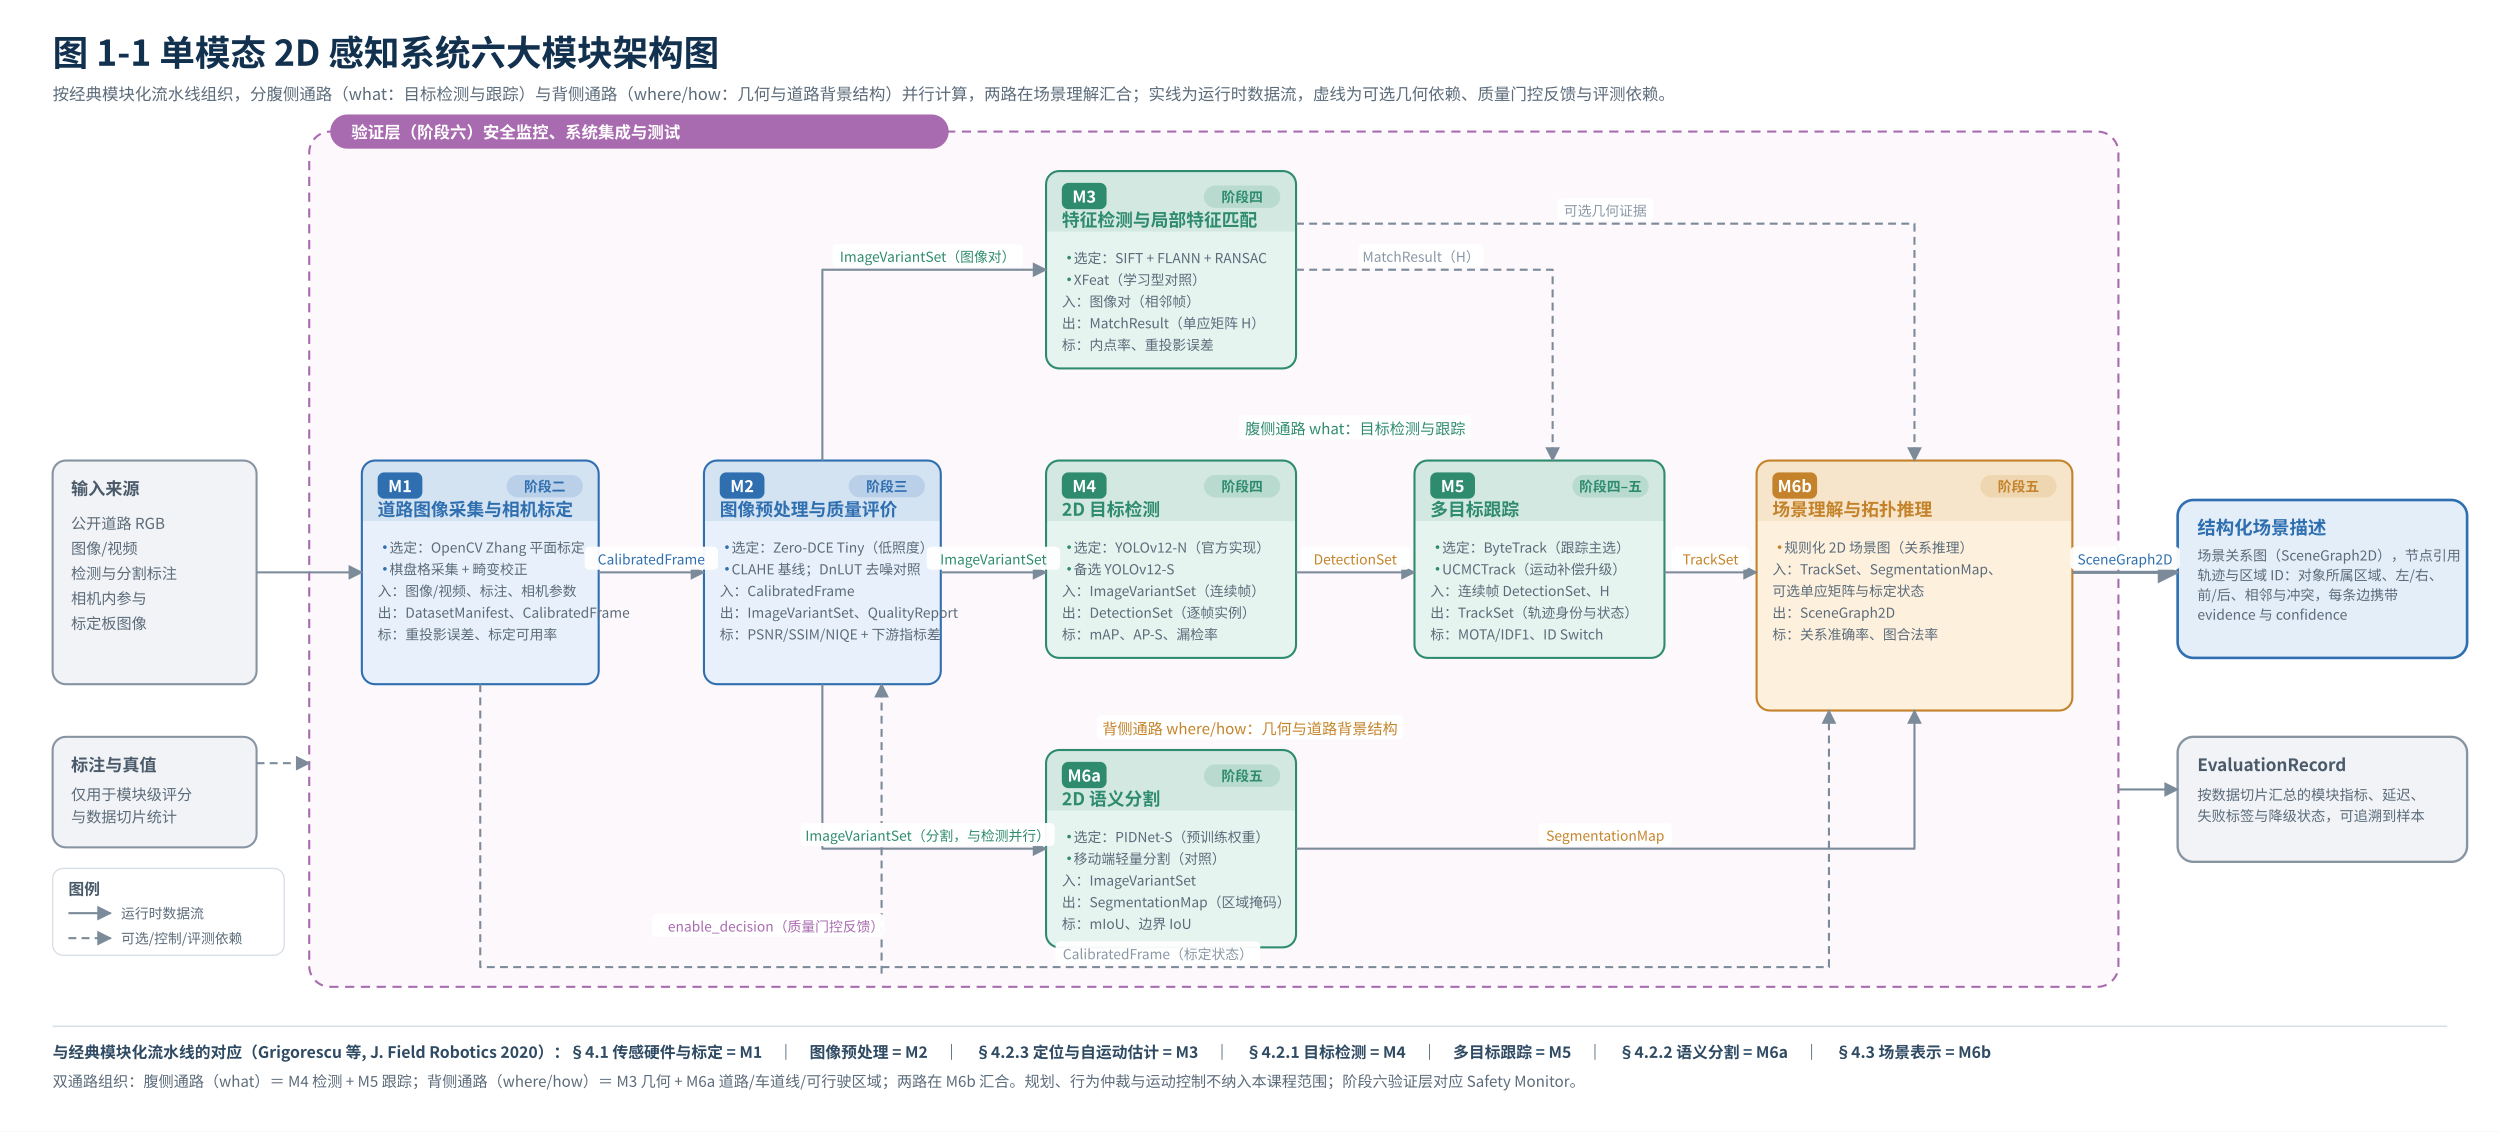
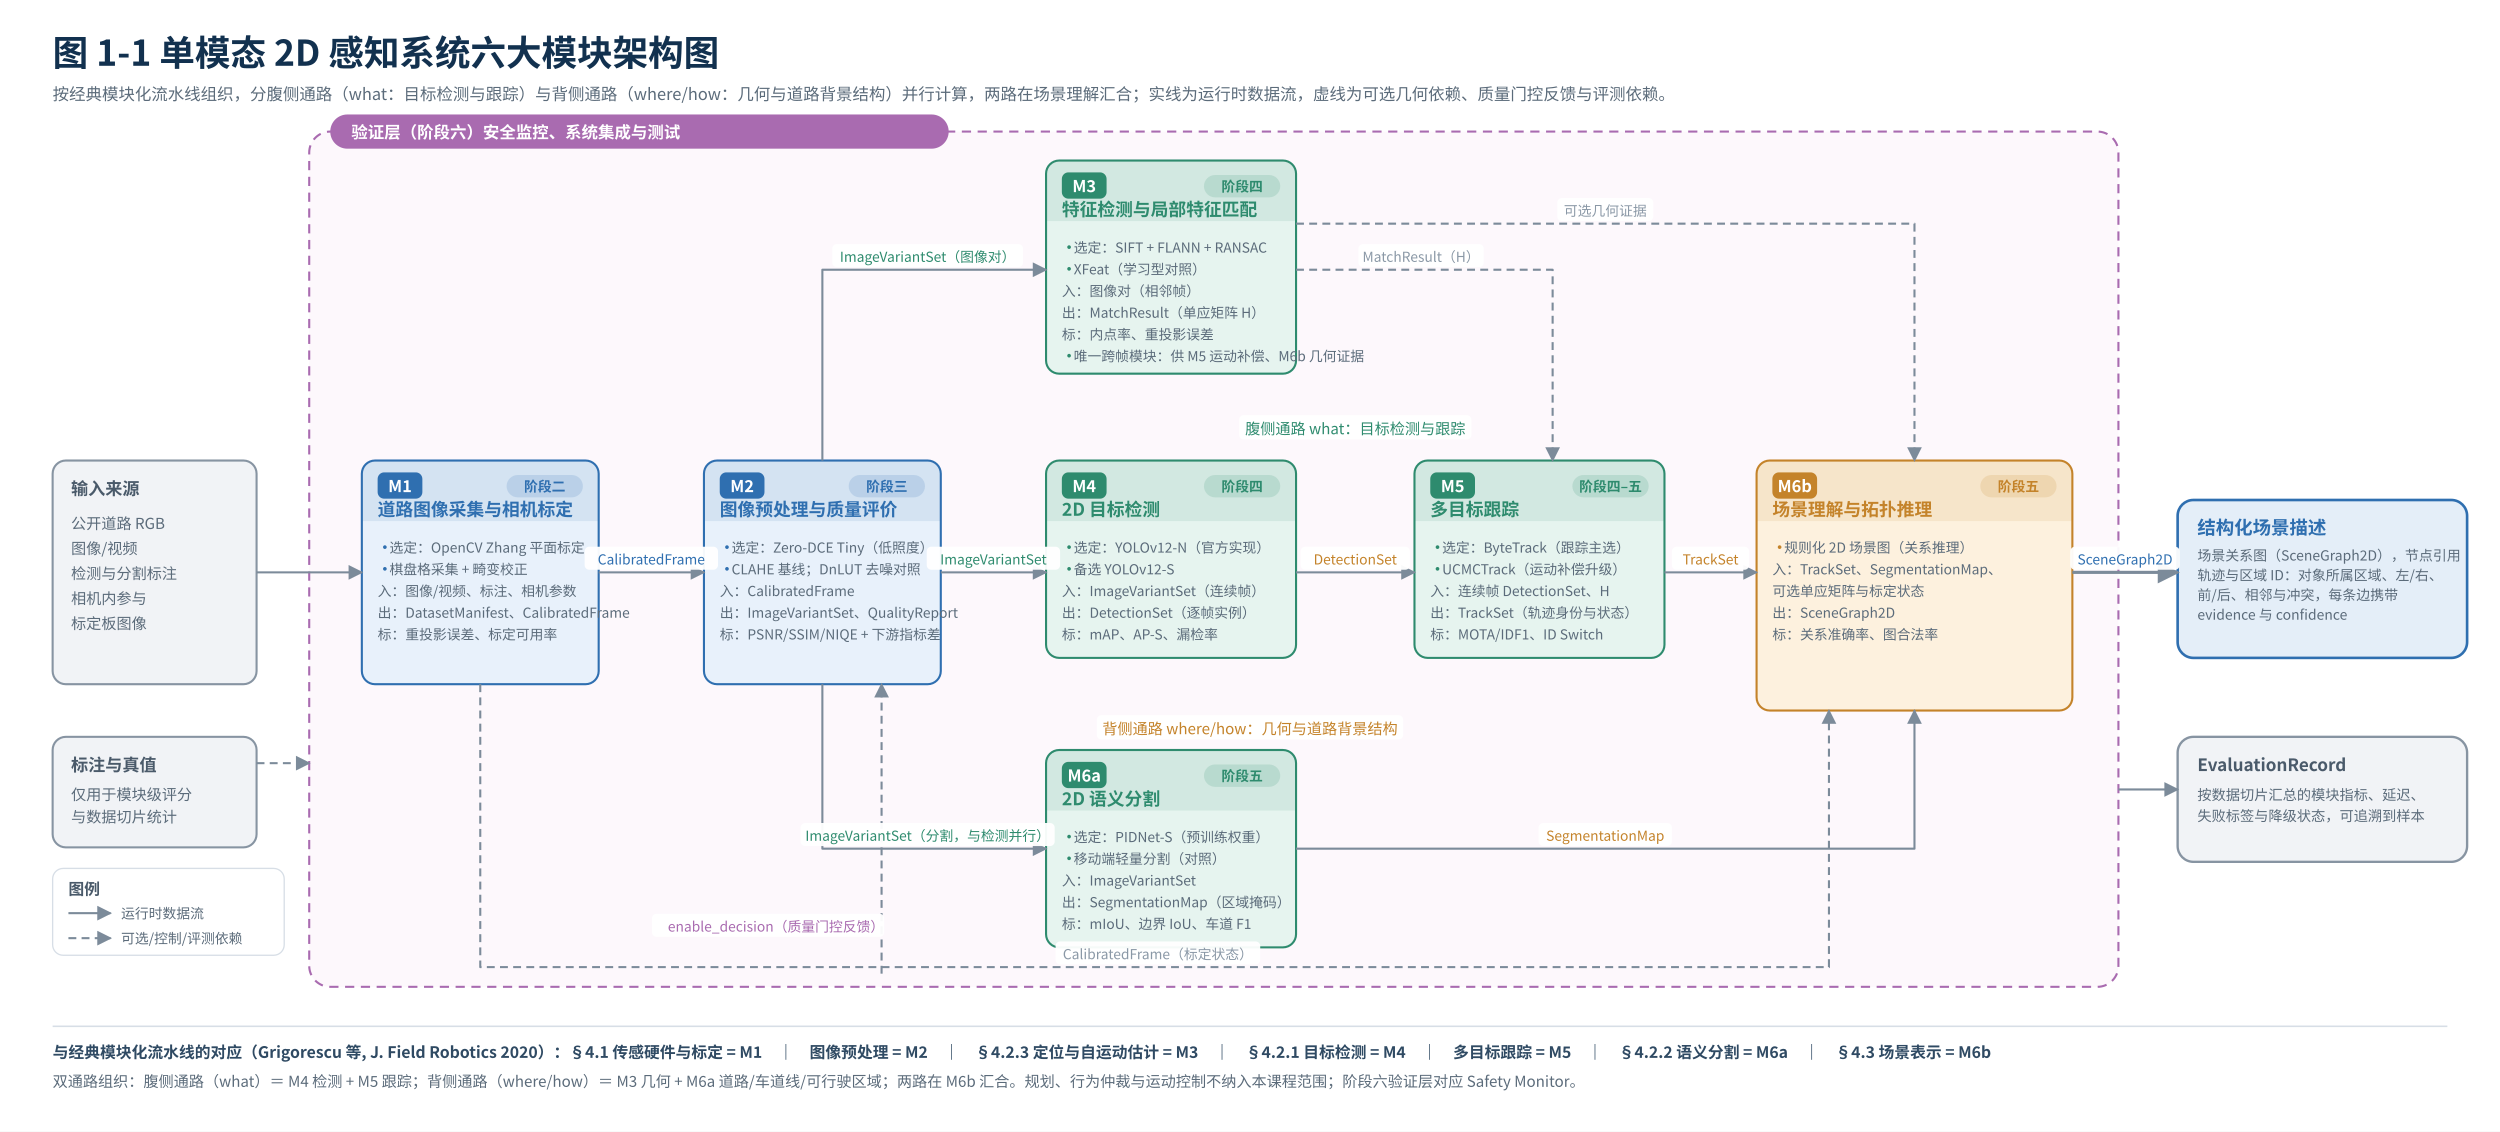
<svg xmlns="http://www.w3.org/2000/svg" width="1900" height="860" viewBox="0 0 1900 860">
  <defs>
    <marker id="arrow" viewBox="0 0 10 10" refX="9" refY="5" markerWidth="7" markerHeight="7" orient="auto-start-reverse">
      <path d="M 0 0 L 10 5 L 0 10 z" fill="#7C8B9A" />
    </marker>
    <style>text { font-family: PingFang SC, Hiragino Sans GB, Heiti SC, Microsoft YaHei, Noto Sans CJK SC, sans-serif; }</style>
  </defs>
  <rect width="1900" height="860" fill="#FFFFFF" />
  <text x="40" y="50" font-size="27" fill="#12314F" font-weight="700" text-anchor="start">图 1-1  单模态 2D 感知系统六大模块架构图</text>
  <text x="40" y="76" font-size="12.5" fill="#5B6B7A" font-weight="400" text-anchor="start">按经典模块化流水线组织，分腹侧通路（what：目标检测与跟踪）与背侧通路（where/how：几何与道路背景结构）并行计算，两路在场景理解汇合；实线为运行时数据流，虚线为可选几何依赖、质量门控反馈与评测依赖。</text>
  <rect x="235" y="100" width="1375" height="650" rx="16" ry="16" fill="#FBF3FA" fill-opacity="0.6" stroke="#A96BB0" stroke-width="1.6" stroke-dasharray="7 5" />
  <rect x="251" y="87" width="470" height="26" rx="13" fill="#A96BB0" />
  <text x="267" y="105" font-size="12.5" fill="#FFFFFF" font-weight="700" text-anchor="start">验证层（阶段六）安全监控、系统集成与测试</text>
  <rect x="40" y="350" width="155" height="170" rx="10" ry="10" fill="#F1F3F6" stroke="#8794A2" stroke-width="1.6" />
  <text x="54" y="376" font-size="13" fill="#4A5A6A" font-weight="700" text-anchor="start">输入来源</text>
  <text x="54" y="402" font-size="11.5" fill="#5B6B7A" font-weight="400" text-anchor="start">公开道路 RGB</text>
  <text x="54" y="421" font-size="11.5" fill="#5B6B7A" font-weight="400" text-anchor="start">图像/视频</text>
  <text x="54" y="440" font-size="11.5" fill="#5B6B7A" font-weight="400" text-anchor="start">检测与分割标注</text>
  <text x="54" y="459" font-size="11.5" fill="#5B6B7A" font-weight="400" text-anchor="start">相机内参与</text>
  <text x="54" y="478" font-size="11.5" fill="#5B6B7A" font-weight="400" text-anchor="start">标定板图像</text>
  <rect x="40" y="560" width="155" height="84" rx="10" ry="10" fill="#F1F3F6" stroke="#8794A2" stroke-width="1.6" />
  <text x="54" y="586" font-size="13" fill="#4A5A6A" font-weight="700" text-anchor="start">标注与真值</text>
  <text x="54" y="608" font-size="11.5" fill="#5B6B7A" font-weight="400" text-anchor="start">仅用于模块级评分</text>
  <text x="54" y="625" font-size="11.5" fill="#5B6B7A" font-weight="400" text-anchor="start">与数据切片统计</text>
  <rect x="275" y="350" width="180" height="170" rx="10" ry="10" fill="#E8F1FB" stroke="#2F6FB0" stroke-width="1.6" />
  <path d="M275 396 V360 A10 10 0 0 1 285 350 H445 A10 10 0 0 1 455 360 V396 Z" fill="#2F6FB0" fill-opacity="0.11" />
  <rect x="287" y="359" width="34" height="20" rx="5" fill="#2F6FB0" />
  <text x="304" y="374" font-size="12.5" fill="#FFFFFF" font-weight="700" text-anchor="middle">M1</text>
  <rect x="385" y="361" width="58" height="17" rx="8.5" fill="#2F6FB0" fill-opacity="0.16" />
  <text x="414.0" y="373.5" font-size="10.5" fill="#2F6FB0" font-weight="700" text-anchor="middle">阶段二</text>
  <text x="287" y="392" font-size="13.5" fill="#2F6FB0" font-weight="700" text-anchor="start">道路图像采集与相机标定</text>
  <text x="287" y="420" font-size="11" fill="#2F6FB0" font-weight="700" text-anchor="start">·</text>
  <text x="296" y="420" font-size="10.5" fill="#5B6B7A" font-weight="400" text-anchor="start">选定：OpenCV Zhang 平面标定</text>
  <text x="287" y="436.5" font-size="11" fill="#2F6FB0" font-weight="700" text-anchor="start">·</text>
  <text x="296" y="436.5" font-size="10.5" fill="#5B6B7A" font-weight="400" text-anchor="start">棋盘格采集 + 畸变校正</text>
  <text x="287" y="453.0" font-size="10.5" fill="#5B6B7A" font-weight="400" text-anchor="start">入：图像/视频、标注、相机参数</text>
  <text x="287" y="469.5" font-size="10.5" fill="#5B6B7A" font-weight="400" text-anchor="start">出：DatasetManifest、CalibratedFrame</text>
  <text x="287" y="486.0" font-size="10.5" fill="#5B6B7A" font-weight="400" text-anchor="start">标：重投影误差、标定可用率</text>
  <rect x="535" y="350" width="180" height="170" rx="10" ry="10" fill="#E8F1FB" stroke="#2F6FB0" stroke-width="1.6" />
  <path d="M535 396 V360 A10 10 0 0 1 545 350 H705 A10 10 0 0 1 715 360 V396 Z" fill="#2F6FB0" fill-opacity="0.11" />
  <rect x="547" y="359" width="34" height="20" rx="5" fill="#2F6FB0" />
  <text x="564" y="374" font-size="12.5" fill="#FFFFFF" font-weight="700" text-anchor="middle">M2</text>
  <rect x="645" y="361" width="58" height="17" rx="8.5" fill="#2F6FB0" fill-opacity="0.16" />
  <text x="674.0" y="373.5" font-size="10.5" fill="#2F6FB0" font-weight="700" text-anchor="middle">阶段三</text>
  <text x="547" y="392" font-size="13.5" fill="#2F6FB0" font-weight="700" text-anchor="start">图像预处理与质量评价</text>
  <text x="547" y="420" font-size="11" fill="#2F6FB0" font-weight="700" text-anchor="start">·</text>
  <text x="556" y="420" font-size="10.5" fill="#5B6B7A" font-weight="400" text-anchor="start">选定：Zero-DCE Tiny（低照度）</text>
  <text x="547" y="436.5" font-size="11" fill="#2F6FB0" font-weight="700" text-anchor="start">·</text>
  <text x="556" y="436.5" font-size="10.5" fill="#5B6B7A" font-weight="400" text-anchor="start">CLAHE 基线；DnLUT 去噪对照</text>
  <text x="547" y="453.0" font-size="10.5" fill="#5B6B7A" font-weight="400" text-anchor="start">入：CalibratedFrame</text>
  <text x="547" y="469.5" font-size="10.5" fill="#5B6B7A" font-weight="400" text-anchor="start">出：ImageVariantSet、QualityReport</text>
  <text x="547" y="486.0" font-size="10.5" fill="#5B6B7A" font-weight="400" text-anchor="start">标：PSNR/SSIM/NIQE + 下游指标差</text>
-   <rect x="795" y="130" width="190" height="150" rx="10" ry="10" fill="#E6F4EF" stroke="#2E8B6E" stroke-width="1.6" />
-   <path d="M795 176 V140 A10 10 0 0 1 805 130 H975 A10 10 0 0 1 985 140 V176 Z" fill="#2E8B6E" fill-opacity="0.11" />
-   <rect x="807" y="139" width="34" height="20" rx="5" fill="#2E8B6E" />
-   <text x="824" y="154" font-size="12.5" fill="#FFFFFF" font-weight="700" text-anchor="middle">M3</text>
-   <rect x="915" y="141" width="58" height="17" rx="8.5" fill="#2E8B6E" fill-opacity="0.16" />
-   <text x="944.0" y="153.5" font-size="10.5" fill="#2E8B6E" font-weight="700" text-anchor="middle">阶段四</text>
-   <text x="807" y="172" font-size="13.5" fill="#2E8B6E" font-weight="700" text-anchor="start">特征检测与局部特征匹配</text>
-   <text x="807" y="200" font-size="11" fill="#2E8B6E" font-weight="700" text-anchor="start">·</text>
-   <text x="816" y="200" font-size="10.5" fill="#5B6B7A" font-weight="400" text-anchor="start">选定：SIFT + FLANN + RANSAC</text>
-   <text x="807" y="216.5" font-size="11" fill="#2E8B6E" font-weight="700" text-anchor="start">·</text>
-   <text x="816" y="216.5" font-size="10.5" fill="#5B6B7A" font-weight="400" text-anchor="start">XFeat（学习型对照）</text>
-   <text x="807" y="233.0" font-size="10.5" fill="#5B6B7A" font-weight="400" text-anchor="start">入：图像对（相邻帧）</text>
-   <text x="807" y="249.5" font-size="10.5" fill="#5B6B7A" font-weight="400" text-anchor="start">出：MatchResult（单应矩阵 H）</text>
-   <text x="807" y="266.0" font-size="10.5" fill="#5B6B7A" font-weight="400" text-anchor="start">标：内点率、重投影误差</text>
+   <rect x="795" y="122" width="190" height="162" rx="10" ry="10" fill="#E6F4EF" stroke="#2E8B6E" stroke-width="1.6" />
+   <path d="M795 168 V132 A10 10 0 0 1 805 122 H975 A10 10 0 0 1 985 132 V168 Z" fill="#2E8B6E" fill-opacity="0.11" />
+   <rect x="807" y="131" width="34" height="20" rx="5" fill="#2E8B6E" />
+   <text x="824" y="146" font-size="12.5" fill="#FFFFFF" font-weight="700" text-anchor="middle">M3</text>
+   <rect x="915" y="133" width="58" height="17" rx="8.5" fill="#2E8B6E" fill-opacity="0.16" />
+   <text x="944.0" y="145.5" font-size="10.5" fill="#2E8B6E" font-weight="700" text-anchor="middle">阶段四</text>
+   <text x="807" y="164" font-size="13.5" fill="#2E8B6E" font-weight="700" text-anchor="start">特征检测与局部特征匹配</text>
+   <text x="807" y="192" font-size="11" fill="#2E8B6E" font-weight="700" text-anchor="start">·</text>
+   <text x="816" y="192" font-size="10.5" fill="#5B6B7A" font-weight="400" text-anchor="start">选定：SIFT + FLANN + RANSAC</text>
+   <text x="807" y="208.5" font-size="11" fill="#2E8B6E" font-weight="700" text-anchor="start">·</text>
+   <text x="816" y="208.5" font-size="10.5" fill="#5B6B7A" font-weight="400" text-anchor="start">XFeat（学习型对照）</text>
+   <text x="807" y="225.0" font-size="10.5" fill="#5B6B7A" font-weight="400" text-anchor="start">入：图像对（相邻帧）</text>
+   <text x="807" y="241.5" font-size="10.5" fill="#5B6B7A" font-weight="400" text-anchor="start">出：MatchResult（单应矩阵 H）</text>
+   <text x="807" y="258.0" font-size="10.5" fill="#5B6B7A" font-weight="400" text-anchor="start">标：内点率、重投影误差</text>
+   <text x="807" y="274.5" font-size="11" fill="#2E8B6E" font-weight="700" text-anchor="start">·</text>
+   <text x="816" y="274.5" font-size="10.5" fill="#5B6B7A" font-weight="400" text-anchor="start">唯一跨帧模块：供 M5 运动补偿、M6b 几何证据</text>
  <rect x="795" y="350" width="190" height="150" rx="10" ry="10" fill="#E6F4EF" stroke="#2E8B6E" stroke-width="1.6" />
  <path d="M795 396 V360 A10 10 0 0 1 805 350 H975 A10 10 0 0 1 985 360 V396 Z" fill="#2E8B6E" fill-opacity="0.11" />
  <rect x="807" y="359" width="34" height="20" rx="5" fill="#2E8B6E" />
  <text x="824" y="374" font-size="12.5" fill="#FFFFFF" font-weight="700" text-anchor="middle">M4</text>
  <rect x="915" y="361" width="58" height="17" rx="8.5" fill="#2E8B6E" fill-opacity="0.16" />
  <text x="944.0" y="373.5" font-size="10.5" fill="#2E8B6E" font-weight="700" text-anchor="middle">阶段四</text>
  <text x="807" y="392" font-size="13.5" fill="#2E8B6E" font-weight="700" text-anchor="start">2D 目标检测</text>
  <text x="807" y="420" font-size="11" fill="#2E8B6E" font-weight="700" text-anchor="start">·</text>
  <text x="816" y="420" font-size="10.5" fill="#5B6B7A" font-weight="400" text-anchor="start">选定：YOLOv12-N（官方实现）</text>
  <text x="807" y="436.5" font-size="11" fill="#2E8B6E" font-weight="700" text-anchor="start">·</text>
  <text x="816" y="436.5" font-size="10.5" fill="#5B6B7A" font-weight="400" text-anchor="start">备选 YOLOv12-S</text>
  <text x="807" y="453.0" font-size="10.5" fill="#5B6B7A" font-weight="400" text-anchor="start">入：ImageVariantSet（连续帧）</text>
  <text x="807" y="469.5" font-size="10.5" fill="#5B6B7A" font-weight="400" text-anchor="start">出：DetectionSet（逐帧实例）</text>
  <text x="807" y="486.0" font-size="10.5" fill="#5B6B7A" font-weight="400" text-anchor="start">标：mAP、AP-S、漏检率</text>
  <rect x="795" y="570" width="190" height="150" rx="10" ry="10" fill="#E6F4EF" stroke="#2E8B6E" stroke-width="1.6" />
  <path d="M795 616 V580 A10 10 0 0 1 805 570 H975 A10 10 0 0 1 985 580 V616 Z" fill="#2E8B6E" fill-opacity="0.11" />
  <rect x="807" y="579" width="34" height="20" rx="5" fill="#2E8B6E" />
  <text x="824" y="594" font-size="12.5" fill="#FFFFFF" font-weight="700" text-anchor="middle">M6a</text>
  <rect x="915" y="581" width="58" height="17" rx="8.5" fill="#2E8B6E" fill-opacity="0.16" />
  <text x="944.0" y="593.5" font-size="10.5" fill="#2E8B6E" font-weight="700" text-anchor="middle">阶段五</text>
  <text x="807" y="612" font-size="13.5" fill="#2E8B6E" font-weight="700" text-anchor="start">2D 语义分割</text>
  <text x="807" y="640" font-size="11" fill="#2E8B6E" font-weight="700" text-anchor="start">·</text>
  <text x="816" y="640" font-size="10.5" fill="#5B6B7A" font-weight="400" text-anchor="start">选定：PIDNet-S（预训练权重）</text>
  <text x="807" y="656.5" font-size="11" fill="#2E8B6E" font-weight="700" text-anchor="start">·</text>
  <text x="816" y="656.5" font-size="10.5" fill="#5B6B7A" font-weight="400" text-anchor="start">移动端轻量分割（对照）</text>
  <text x="807" y="673.0" font-size="10.5" fill="#5B6B7A" font-weight="400" text-anchor="start">入：ImageVariantSet</text>
  <text x="807" y="689.5" font-size="10.5" fill="#5B6B7A" font-weight="400" text-anchor="start">出：SegmentationMap（区域掩码）</text>
-   <text x="807" y="706.0" font-size="10.5" fill="#5B6B7A" font-weight="400" text-anchor="start">标：mIoU、边界 IoU</text>
+   <text x="807" y="706.0" font-size="10.5" fill="#5B6B7A" font-weight="400" text-anchor="start">标：mIoU、边界 IoU、车道 F1</text>
  <rect x="1075" y="350" width="190" height="150" rx="10" ry="10" fill="#E6F4EF" stroke="#2E8B6E" stroke-width="1.6" />
  <path d="M1075 396 V360 A10 10 0 0 1 1085 350 H1255 A10 10 0 0 1 1265 360 V396 Z" fill="#2E8B6E" fill-opacity="0.11" />
  <rect x="1087" y="359" width="34" height="20" rx="5" fill="#2E8B6E" />
  <text x="1104" y="374" font-size="12.5" fill="#FFFFFF" font-weight="700" text-anchor="middle">M5</text>
  <rect x="1195" y="361" width="58" height="17" rx="8.5" fill="#2E8B6E" fill-opacity="0.16" />
  <text x="1224.0" y="373.5" font-size="10.5" fill="#2E8B6E" font-weight="700" text-anchor="middle">阶段四–五</text>
  <text x="1087" y="392" font-size="13.5" fill="#2E8B6E" font-weight="700" text-anchor="start">多目标跟踪</text>
  <text x="1087" y="420" font-size="11" fill="#2E8B6E" font-weight="700" text-anchor="start">·</text>
  <text x="1096" y="420" font-size="10.5" fill="#5B6B7A" font-weight="400" text-anchor="start">选定：ByteTrack（跟踪主选）</text>
  <text x="1087" y="436.5" font-size="11" fill="#2E8B6E" font-weight="700" text-anchor="start">·</text>
  <text x="1096" y="436.5" font-size="10.5" fill="#5B6B7A" font-weight="400" text-anchor="start">UCMCTrack（运动补偿升级）</text>
  <text x="1087" y="453.0" font-size="10.5" fill="#5B6B7A" font-weight="400" text-anchor="start">入：连续帧 DetectionSet、H</text>
  <text x="1087" y="469.5" font-size="10.5" fill="#5B6B7A" font-weight="400" text-anchor="start">出：TrackSet（轨迹身份与状态）</text>
  <text x="1087" y="486.0" font-size="10.5" fill="#5B6B7A" font-weight="400" text-anchor="start">标：MOTA/IDF1、ID Switch</text>
  <rect x="1335" y="350" width="240" height="190" rx="10" ry="10" fill="#FDF1DE" stroke="#C4832A" stroke-width="1.6" />
  <path d="M1335 396 V360 A10 10 0 0 1 1345 350 H1565 A10 10 0 0 1 1575 360 V396 Z" fill="#C4832A" fill-opacity="0.11" />
  <rect x="1347" y="359" width="34" height="20" rx="5" fill="#C4832A" />
  <text x="1364" y="374" font-size="12.5" fill="#FFFFFF" font-weight="700" text-anchor="middle">M6b</text>
  <rect x="1505" y="361" width="58" height="17" rx="8.5" fill="#C4832A" fill-opacity="0.16" />
  <text x="1534.0" y="373.5" font-size="10.5" fill="#C4832A" font-weight="700" text-anchor="middle">阶段五</text>
  <text x="1347" y="392" font-size="13.5" fill="#C4832A" font-weight="700" text-anchor="start">场景理解与拓扑推理</text>
  <text x="1347" y="420" font-size="11" fill="#C4832A" font-weight="700" text-anchor="start">·</text>
  <text x="1356" y="420" font-size="10.5" fill="#5B6B7A" font-weight="400" text-anchor="start">规则化 2D 场景图（关系推理）</text>
  <text x="1347" y="436.5" font-size="10.5" fill="#5B6B7A" font-weight="400" text-anchor="start">入：TrackSet、SegmentationMap、</text>
  <text x="1347" y="453.0" font-size="10.5" fill="#5B6B7A" font-weight="400" text-anchor="start">      可选单应矩阵与标定状态</text>
  <text x="1347" y="469.5" font-size="10.5" fill="#5B6B7A" font-weight="400" text-anchor="start">出：SceneGraph2D</text>
  <text x="1347" y="486.0" font-size="10.5" fill="#5B6B7A" font-weight="400" text-anchor="start">标：关系准确率、图合法率</text>
  <rect x="1655" y="380" width="220" height="120" rx="12" ry="12" fill="#E4EEF8" stroke="#2F6FB0" stroke-width="2.0" />
  <text x="1670" y="406" font-size="14" fill="#2F6FB0" font-weight="700" text-anchor="start">结构化场景描述</text>
  <text x="1670" y="426" font-size="10.6" fill="#5B6B7A" font-weight="400" text-anchor="start">场景关系图（SceneGraph2D），节点引用</text>
  <text x="1670" y="441" font-size="10.6" fill="#5B6B7A" font-weight="400" text-anchor="start">轨迹与区域 ID：对象所属区域、左/右、</text>
  <text x="1670" y="456" font-size="10.6" fill="#5B6B7A" font-weight="400" text-anchor="start">前/后、相邻与冲突，每条边携带</text>
  <text x="1670" y="471" font-size="10.6" fill="#5B6B7A" font-weight="400" text-anchor="start">evidence 与 confidence</text>
  <rect x="1655" y="560" width="220" height="95" rx="12" ry="12" fill="#F1F3F6" stroke="#8794A2" stroke-width="1.8" />
  <text x="1670" y="586" font-size="13" fill="#4A5A6A" font-weight="700" text-anchor="start">EvaluationRecord</text>
  <text x="1670" y="608" font-size="10.8" fill="#5B6B7A" font-weight="400" text-anchor="start">按数据切片汇总的模块指标、延迟、</text>
  <text x="1670" y="624" font-size="10.8" fill="#5B6B7A" font-weight="400" text-anchor="start">失败标签与降级状态，可追溯到样本</text>
  <polyline points="195,435 275,435" fill="none" stroke="#7C8B9A" stroke-width="1.6" stroke-linejoin="round" marker-end="url(#arrow)" />
  <polyline points="455,435 535,435" fill="none" stroke="#7C8B9A" stroke-width="1.6" stroke-linejoin="round" marker-end="url(#arrow)" />
  <polyline points="625,350 625,205 795,205" fill="none" stroke="#7C8B9A" stroke-width="1.6" stroke-linejoin="round" marker-end="url(#arrow)" />
  <polyline points="715,435 795,435" fill="none" stroke="#7C8B9A" stroke-width="1.6" stroke-linejoin="round" marker-end="url(#arrow)" />
  <polyline points="625,520 625,645 795,645" fill="none" stroke="#7C8B9A" stroke-width="1.6" stroke-linejoin="round" marker-end="url(#arrow)" />
  <polyline points="985,435 1075,435" fill="none" stroke="#7C8B9A" stroke-width="1.6" stroke-linejoin="round" marker-end="url(#arrow)" />
  <polyline points="985,205 1180,205 1180,350" fill="none" stroke="#7C8B9A" stroke-width="1.6" stroke-linejoin="round" stroke-dasharray="6 4" marker-end="url(#arrow)" />
  <polyline points="985,170 1455,170 1455,350" fill="none" stroke="#7C8B9A" stroke-width="1.6" stroke-linejoin="round" stroke-dasharray="6 4" marker-end="url(#arrow)" />
  <polyline points="1265,435 1335,435" fill="none" stroke="#7C8B9A" stroke-width="1.6" stroke-linejoin="round" marker-end="url(#arrow)" />
  <polyline points="985,645 1455,645 1455,540" fill="none" stroke="#7C8B9A" stroke-width="1.6" stroke-linejoin="round" marker-end="url(#arrow)" />
  <polyline points="365,520 365,735 1390,735 1390,540" fill="none" stroke="#7C8B9A" stroke-width="1.6" stroke-linejoin="round" stroke-dasharray="6 4" marker-end="url(#arrow)" />
  <polyline points="1575,435 1655,435" fill="none" stroke="#7C8B9A" stroke-width="2.4" stroke-linejoin="round" marker-end="url(#arrow)" />
  <polyline points="195,580 235,580" fill="none" stroke="#7C8B9A" stroke-width="1.6" stroke-linejoin="round" stroke-dasharray="6 4" marker-end="url(#arrow)" />
  <polyline points="1610,600 1655,600" fill="none" stroke="#7C8B9A" stroke-width="1.6" stroke-linejoin="round" marker-end="url(#arrow)" />
  <polyline points="670,740 670,520" fill="none" stroke="#7C8B9A" stroke-width="1.6" stroke-linejoin="round" stroke-dasharray="6 4" marker-end="url(#arrow)" />
  <rect x="444.325" y="415.5" width="101.35" height="17.5" rx="3.5" fill="#FFFFFF" fill-opacity="0.95" />
  <text x="495" y="429" font-size="10.5" fill="#2F6FB0" font-weight="400" text-anchor="middle">CalibratedFrame</text>
  <rect x="632.485" y="185.5" width="145.03" height="17.5" rx="3.5" fill="#FFFFFF" fill-opacity="0.95" />
  <text x="705" y="199" font-size="10.5" fill="#2E8B6E" font-weight="400" text-anchor="middle">ImageVariantSet（图像对）</text>
  <rect x="704.325" y="415.5" width="101.35" height="17.5" rx="3.5" fill="#FFFFFF" fill-opacity="0.95" />
  <text x="755" y="429" font-size="10.5" fill="#2E8B6E" font-weight="400" text-anchor="middle">ImageVariantSet</text>
  <rect x="608.44" y="625.5" width="193.12" height="17.5" rx="3.5" fill="#FFFFFF" fill-opacity="0.95" />
  <text x="705" y="639" font-size="10.5" fill="#2E8B6E" font-weight="400" text-anchor="middle">ImageVariantSet（分割，与检测并行）</text>
  <rect x="988.46" y="415.5" width="83.08" height="17.5" rx="3.5" fill="#FFFFFF" fill-opacity="0.95" />
  <text x="1030" y="429" font-size="10.5" fill="#C4832A" font-weight="400" text-anchor="middle">DetectionSet</text>
  <rect x="1270.64" y="415.5" width="58.72" height="17.5" rx="3.5" fill="#FFFFFF" fill-opacity="0.95" />
  <text x="1300" y="429" font-size="10.5" fill="#C4832A" font-weight="400" text-anchor="middle">TrackSet</text>
  <rect x="1573.46" y="415.5" width="83.08" height="17.5" rx="3.5" fill="#FFFFFF" fill-opacity="0.95" />
  <text x="1615" y="429" font-size="10.5" fill="#2F6FB0" font-weight="400" text-anchor="middle">SceneGraph2D</text>
  <rect x="1032.37" y="185.5" width="95.26" height="17.5" rx="3.5" fill="#FFFFFF" fill-opacity="0.95" />
  <text x="1080" y="199" font-size="10.5" fill="#8A98A6" font-weight="400" text-anchor="middle">MatchResult（H）</text>
  <rect x="1183.5" y="150.5" width="73.0" height="17.5" rx="3.5" fill="#FFFFFF" fill-opacity="0.95" />
  <text x="1220" y="164" font-size="10.5" fill="#8A98A6" font-weight="400" text-anchor="middle">可选几何证据</text>
  <rect x="1169.325" y="625.5" width="101.35" height="17.5" rx="3.5" fill="#FFFFFF" fill-opacity="0.95" />
  <text x="1220" y="639" font-size="10.5" fill="#C4832A" font-weight="400" text-anchor="middle">SegmentationMap</text>
  <rect x="802.235" y="715.5" width="155.53" height="17.5" rx="3.5" fill="#FFFFFF" fill-opacity="0.95" />
  <text x="880" y="729" font-size="10.5" fill="#8A98A6" font-weight="400" text-anchor="middle">CalibratedFrame（标定状态）</text>
  <rect x="495.47" y="694.5" width="176.53" height="17.5" rx="3.5" fill="#FFFFFF" fill-opacity="0.95" />
  <text x="672" y="708" font-size="10.5" fill="#A96BB0" font-weight="400" text-anchor="end">enable_decision（质量门控反馈）</text>
  <rect x="941.74" y="315.5" width="176.52" height="18.5" rx="3.5" fill="#FFFFFF" fill-opacity="0.95" />
  <text x="1030" y="330" font-size="11.5" fill="#2E8B6E" font-weight="400" text-anchor="middle">腹侧通路 what：目标检测与跟踪</text>
  <rect x="833.565" y="543.5" width="232.87" height="18.5" rx="3.5" fill="#FFFFFF" fill-opacity="0.95" />
  <text x="950" y="558" font-size="11.5" fill="#C4832A" font-weight="400" text-anchor="middle">背侧通路 where/how：几何与道路背景结构</text>
  <rect x="40" y="660" width="176" height="66" rx="8" fill="#FFFFFF" stroke="#D7DEE6" />
  <text x="52" y="680" font-size="12" fill="#4A5A6A" font-weight="700" text-anchor="start">图例</text>
  <line x1="52" y1="694" x2="84" y2="694" stroke="#7C8B9A" stroke-width="1.6" marker-end="url(#arrow)" />
  <text x="92" y="698" font-size="10.5" fill="#5B6B7A" font-weight="400" text-anchor="start">运行时数据流</text>
  <line x1="52" y1="713" x2="84" y2="713" stroke="#7C8B9A" stroke-width="1.6" stroke-dasharray="6 4" marker-end="url(#arrow)" />
  <text x="92" y="717" font-size="10.5" fill="#5B6B7A" font-weight="400" text-anchor="start">可选/控制/评测依赖</text>
  <line x1="40" y1="780" x2="1860" y2="780" stroke="#D7DEE6" stroke-width="1.2" />
  <text x="40" y="804" font-size="12" fill="#2F4A63" font-weight="600" text-anchor="start">与经典模块化流水线的对应（Grigorescu 等, J. Field Robotics 2020）：§4.1 传感硬件与标定 = M1　｜　图像预处理 = M2　｜　§4.2.3 定位与自运动估计 = M3　｜　§4.2.1 目标检测 = M4　｜　多目标跟踪 = M5　｜　§4.2.2 语义分割 = M6a　｜　§4.3 场景表示 = M6b</text>
  <text x="40" y="826" font-size="11.5" fill="#5B6B7A" font-weight="400" text-anchor="start">双通路组织：腹侧通路（what）＝ M4 检测 + M5 跟踪；背侧通路（where/how）＝ M3 几何 + M6a 道路/车道线/可行驶区域；两路在 M6b 汇合。规划、行为仲裁与运动控制不纳入本课程范围；阶段六验证层对应 Safety Monitor。</text>
</svg>
